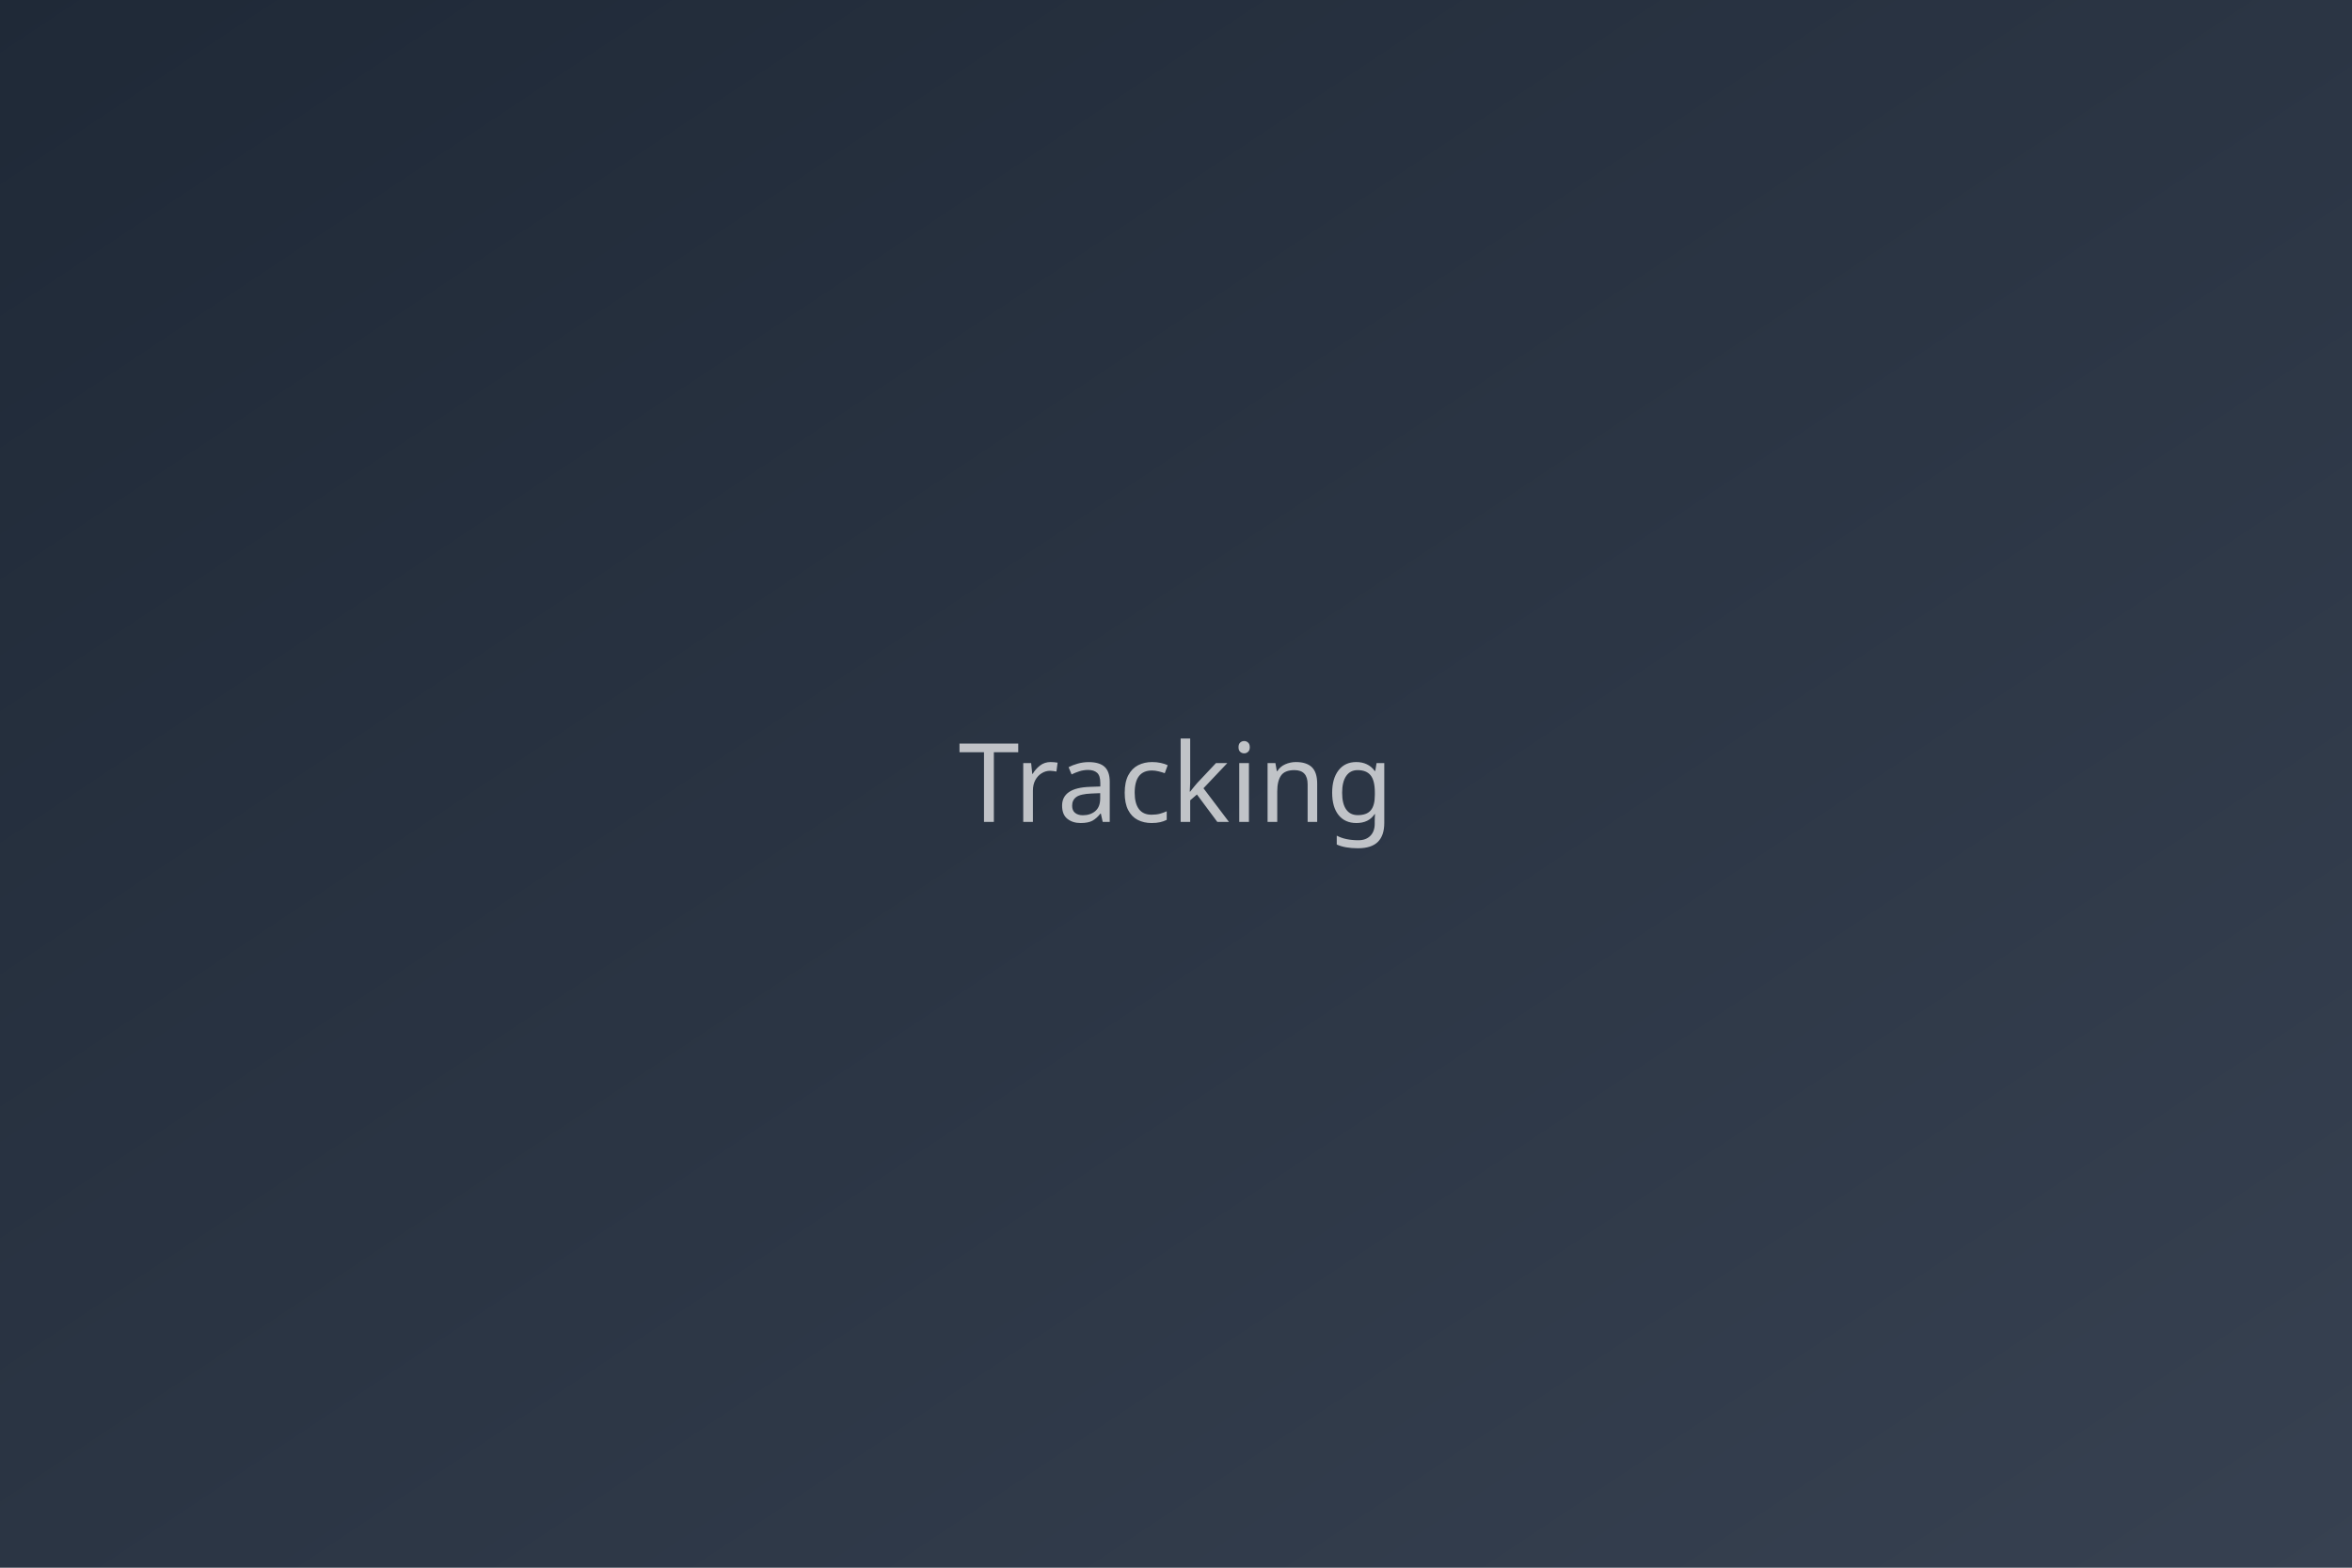
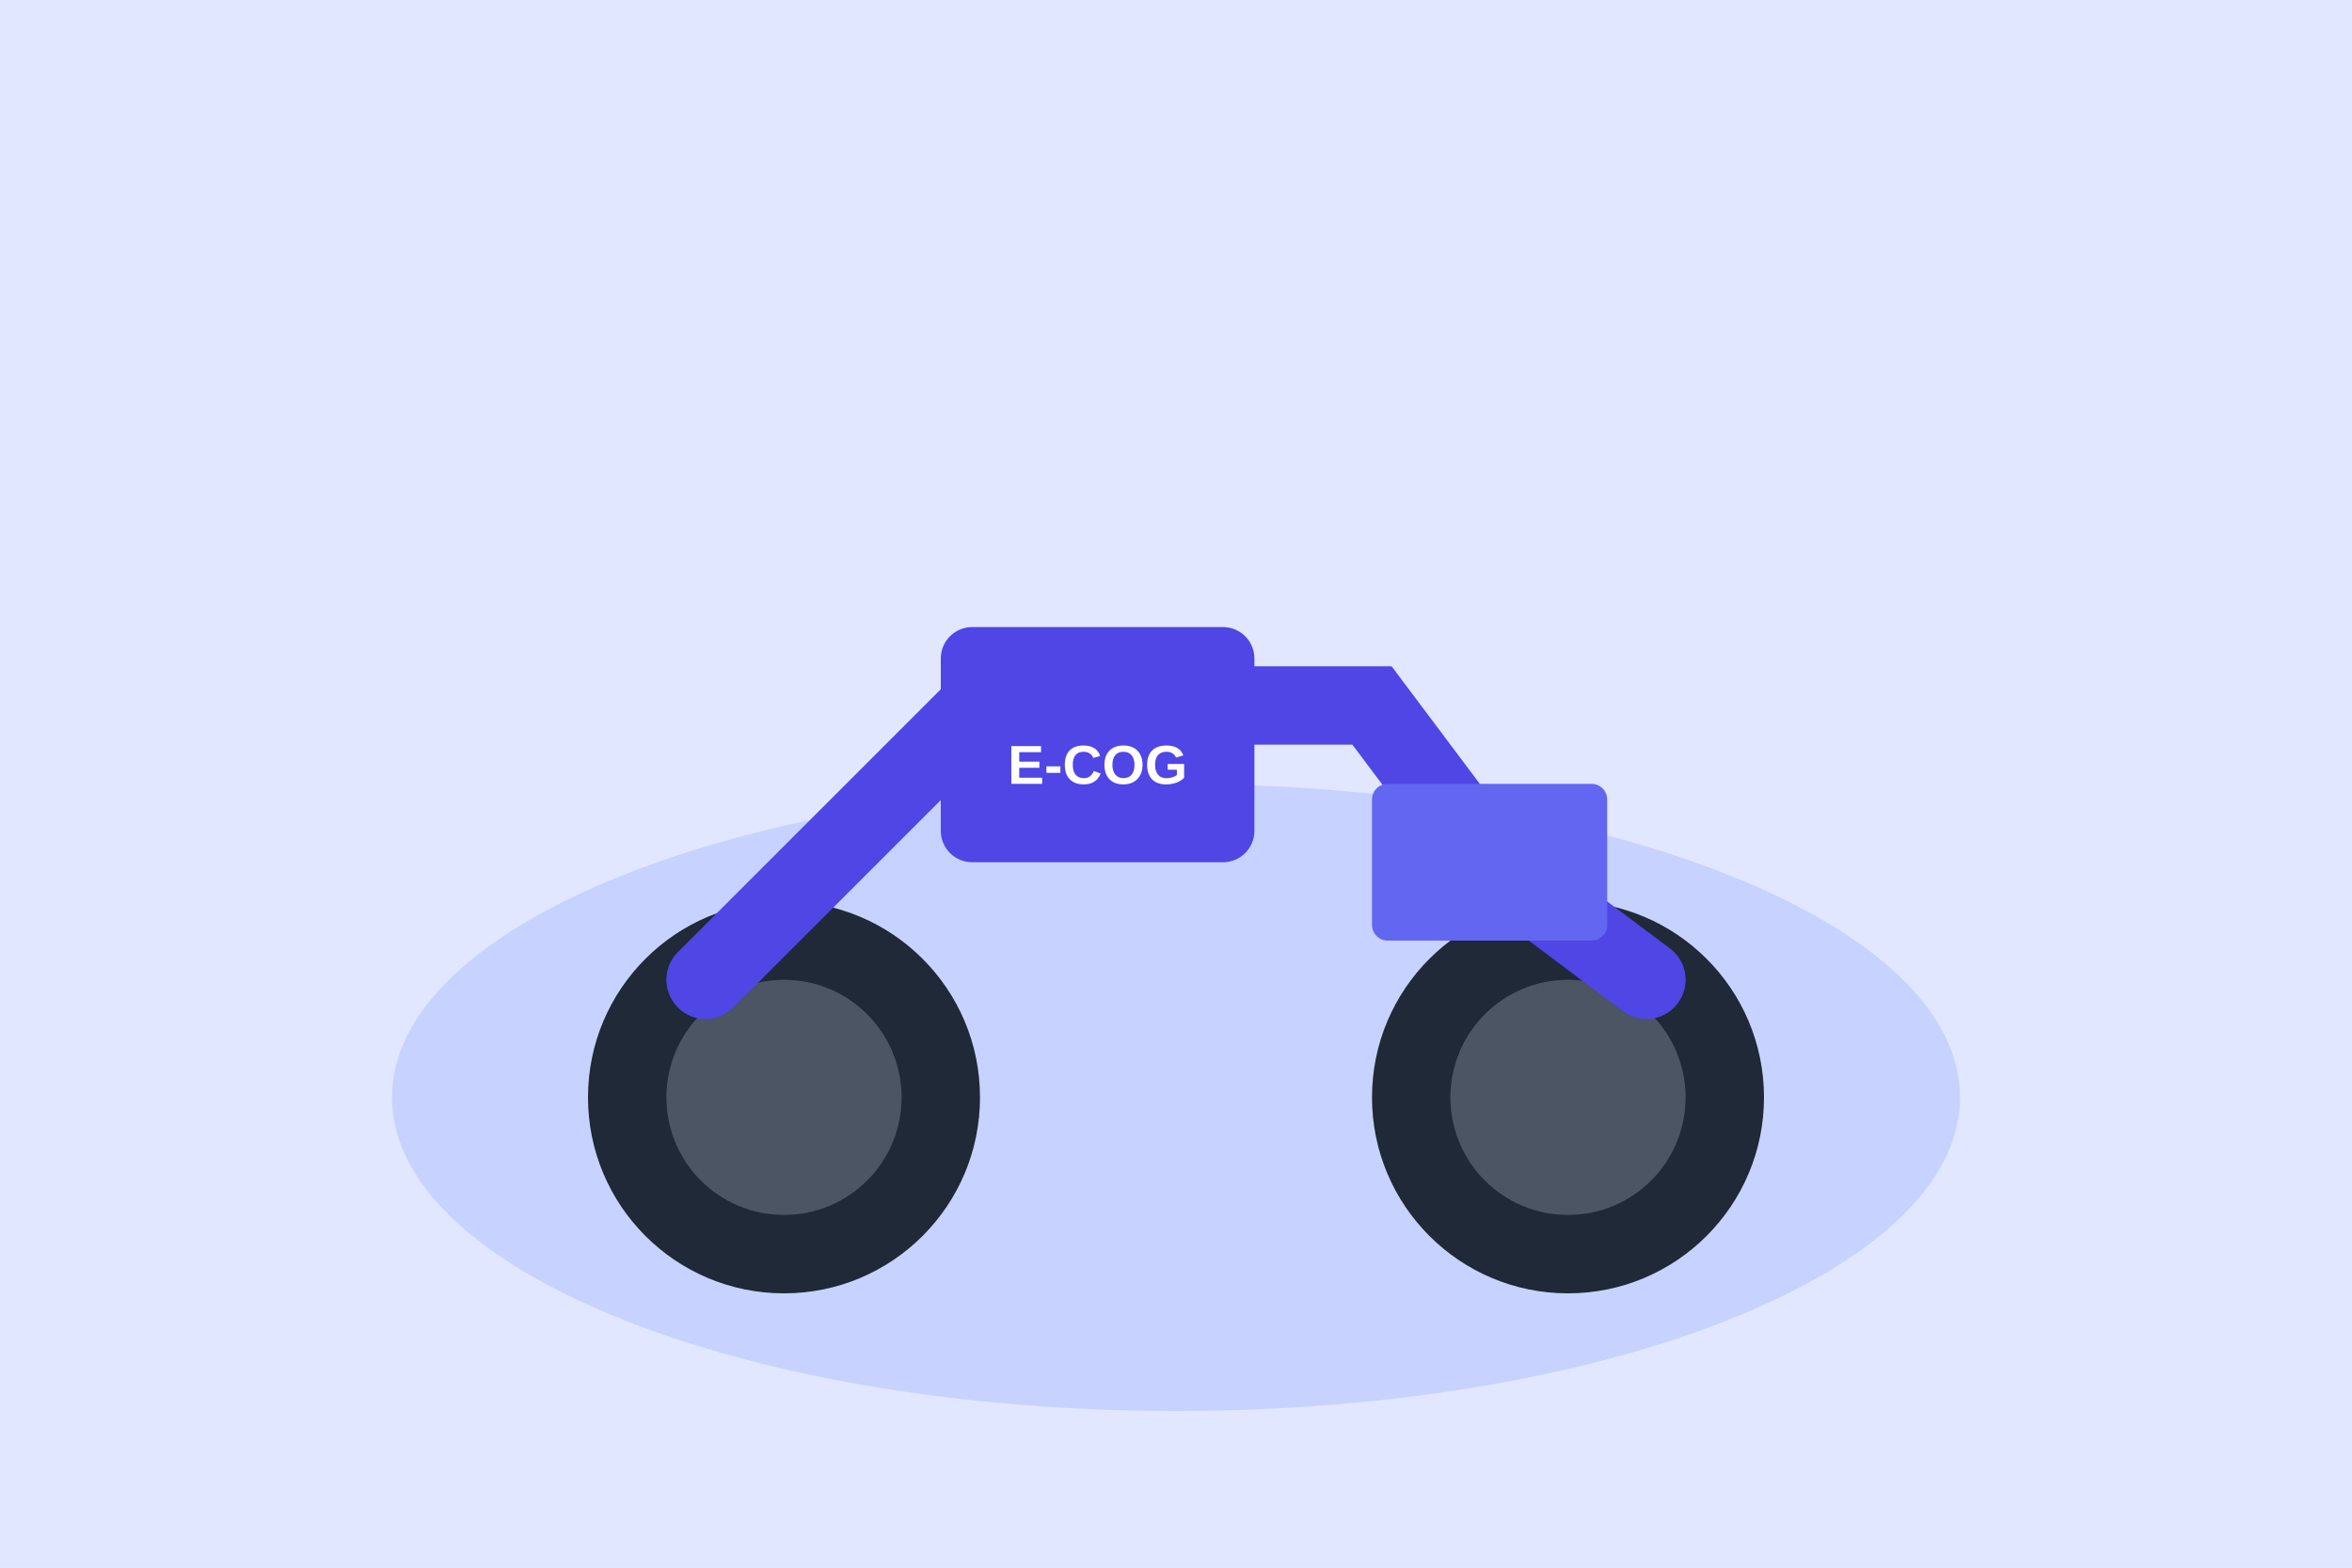
- <svg xmlns="http://www.w3.org/2000/svg" viewBox="0 0 600 400" width="600" height="400">
-   <defs>
-     <linearGradient id="g" x1="0%" y1="0%" x2="100%" y2="100%">
-       <stop offset="0%" style="stop-color:#1f2937" />
-       <stop offset="100%" style="stop-color:#374151" />
-     </linearGradient>
-   </defs>
-   <rect width="600" height="400" fill="url(#g)" />
-   <text x="300" y="200" font-family="system-ui,sans-serif" font-size="28" fill="rgba(255,255,255,0.7)" text-anchor="middle" dominant-baseline="middle">Tracking</text>
+ <svg xmlns="http://www.w3.org/2000/svg" viewBox="0 0 600 400">
+   <rect width="600" height="400" fill="#e0e7ff" />
+   <ellipse cx="300" cy="280" rx="200" ry="80" fill="#c7d2fe" />
+   <circle cx="200" cy="280" r="50" fill="#1f2937" />
+   <circle cx="200" cy="280" r="30" fill="#4b5563" />
+   <circle cx="400" cy="280" r="50" fill="#1f2937" />
+   <circle cx="400" cy="280" r="30" fill="#4b5563" />
+   <path d="M180 250 L250 180 L350 180 L380 220 L420 250" stroke="#4f46e5" stroke-width="20" fill="none" stroke-linecap="round" />
+   <rect x="240" y="160" width="80" height="60" fill="#4f46e5" rx="8" />
+   <rect x="350" y="200" width="60" height="40" fill="#6366f1" rx="4" />
+   <text x="280" y="200" font-family="Arial" font-size="14" fill="white" text-anchor="middle" font-weight="bold">E-COG</text>
</svg>
